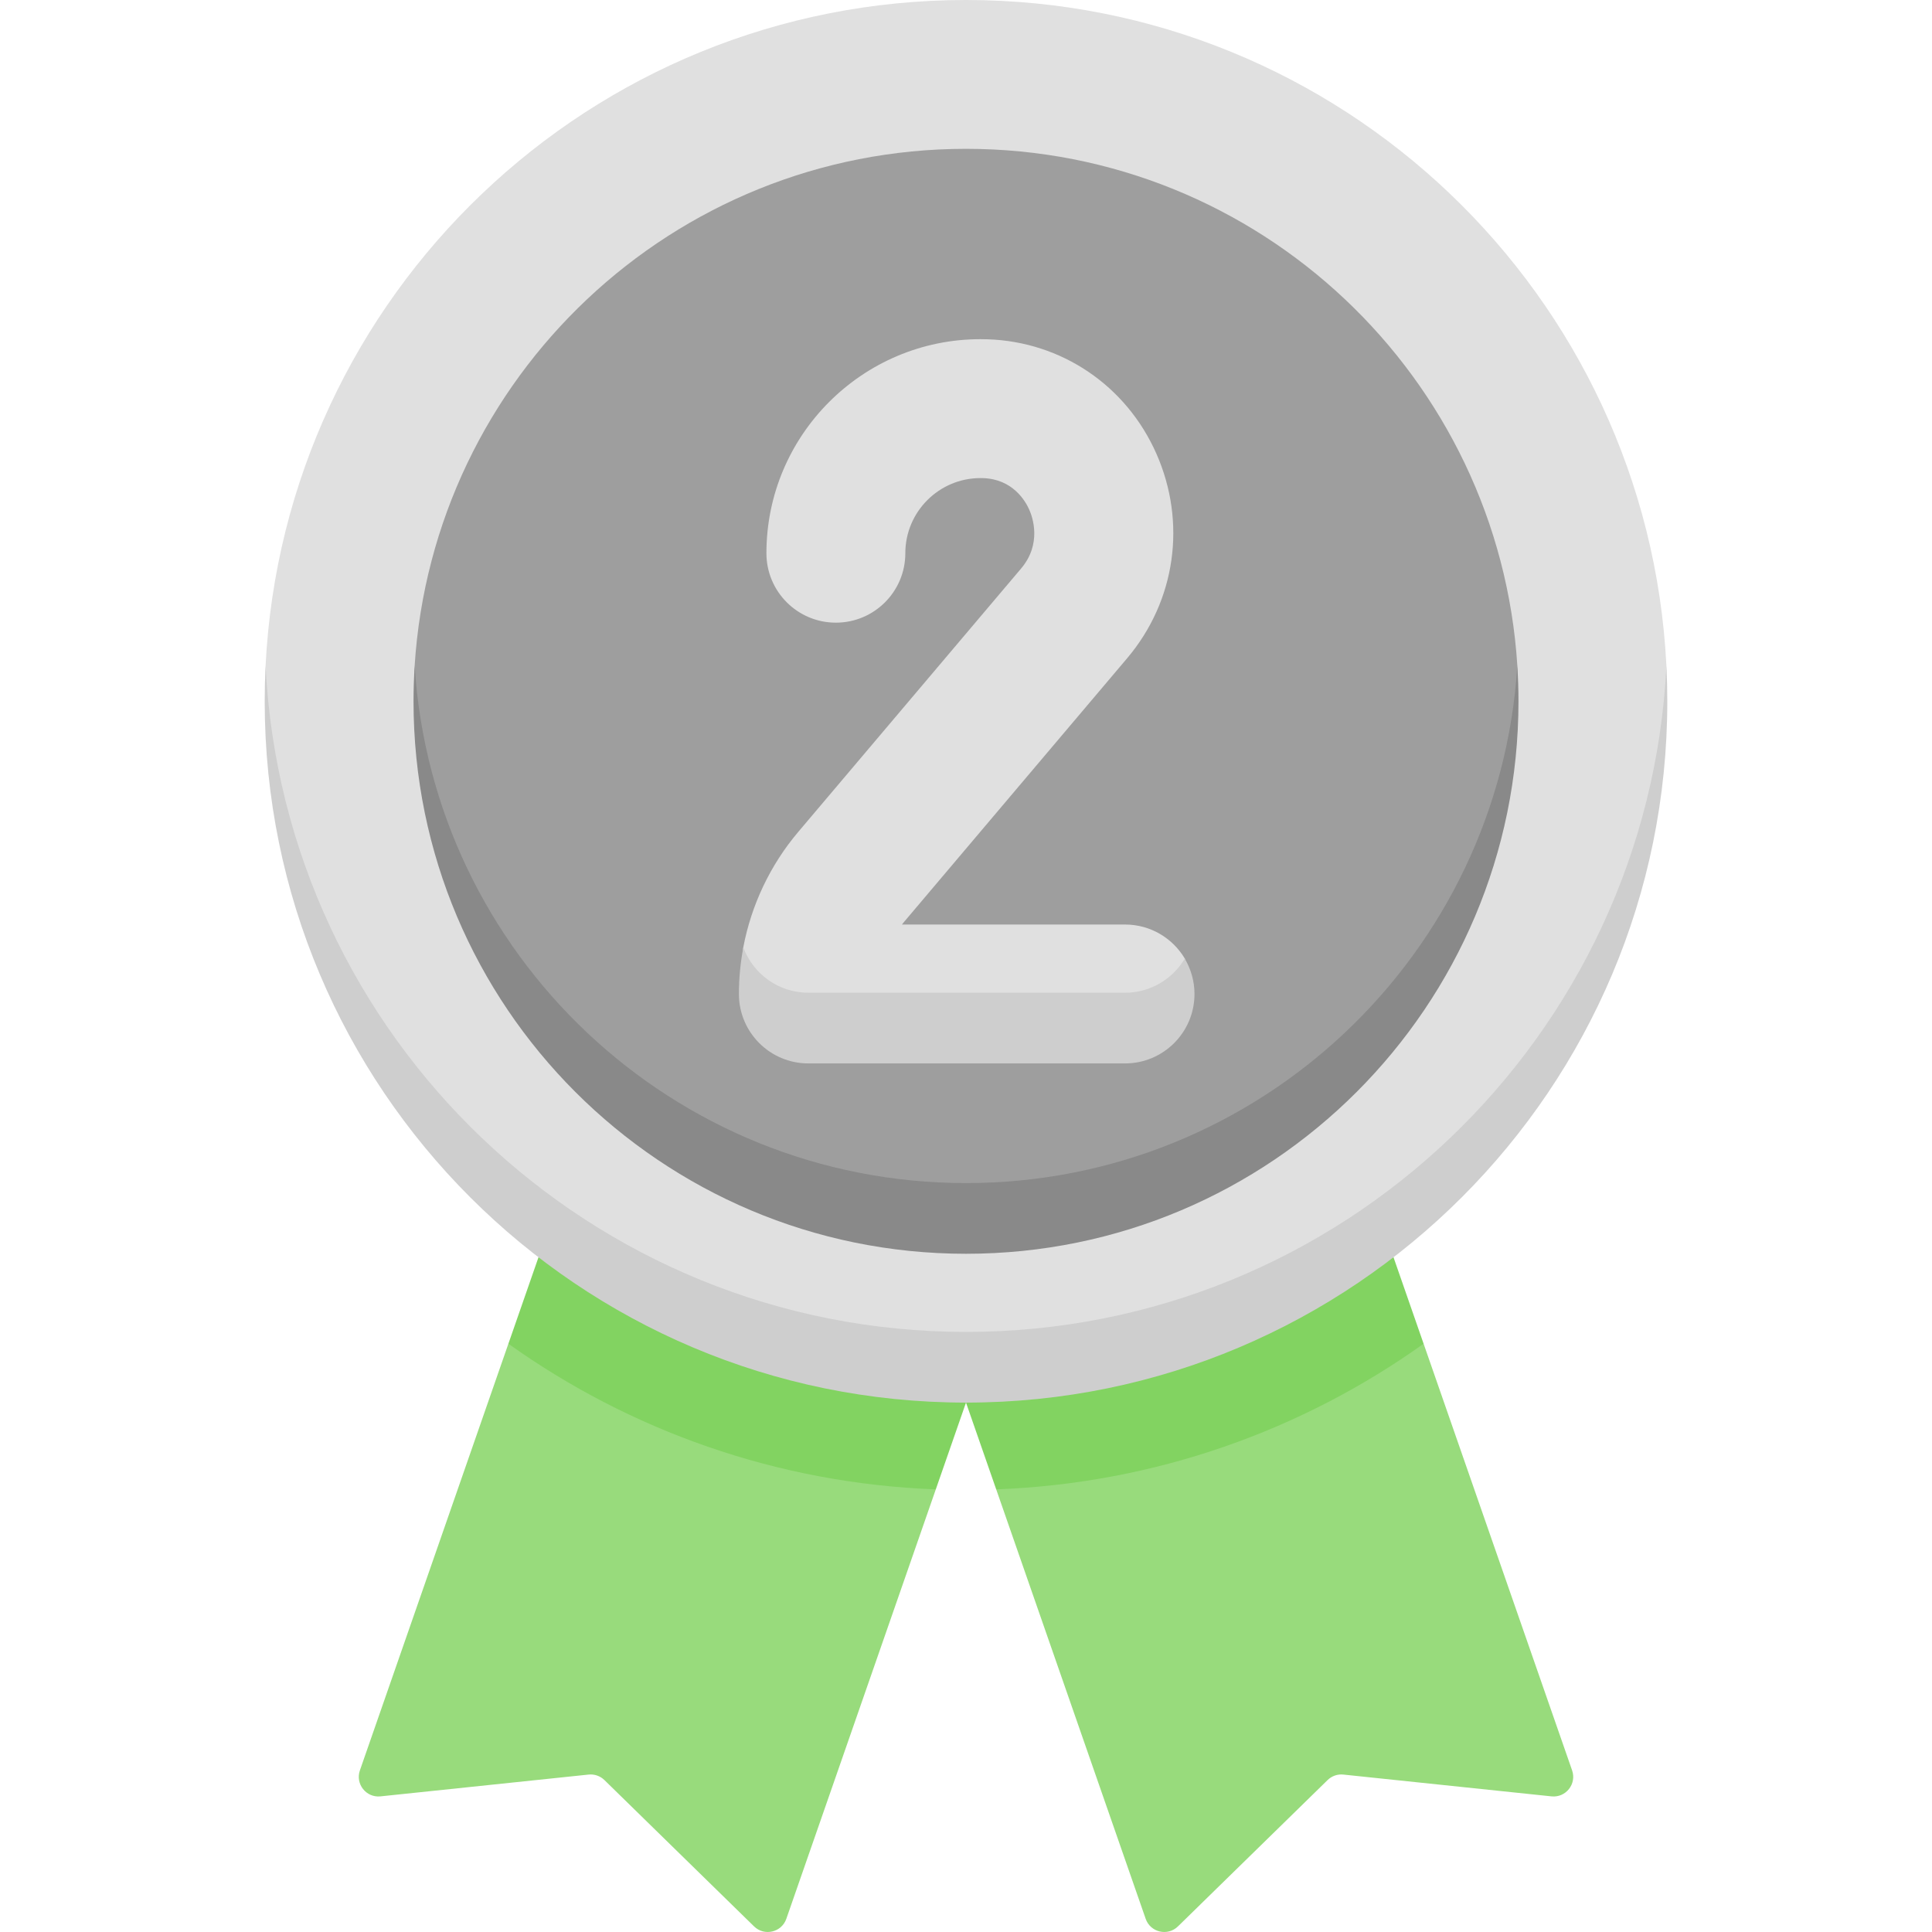
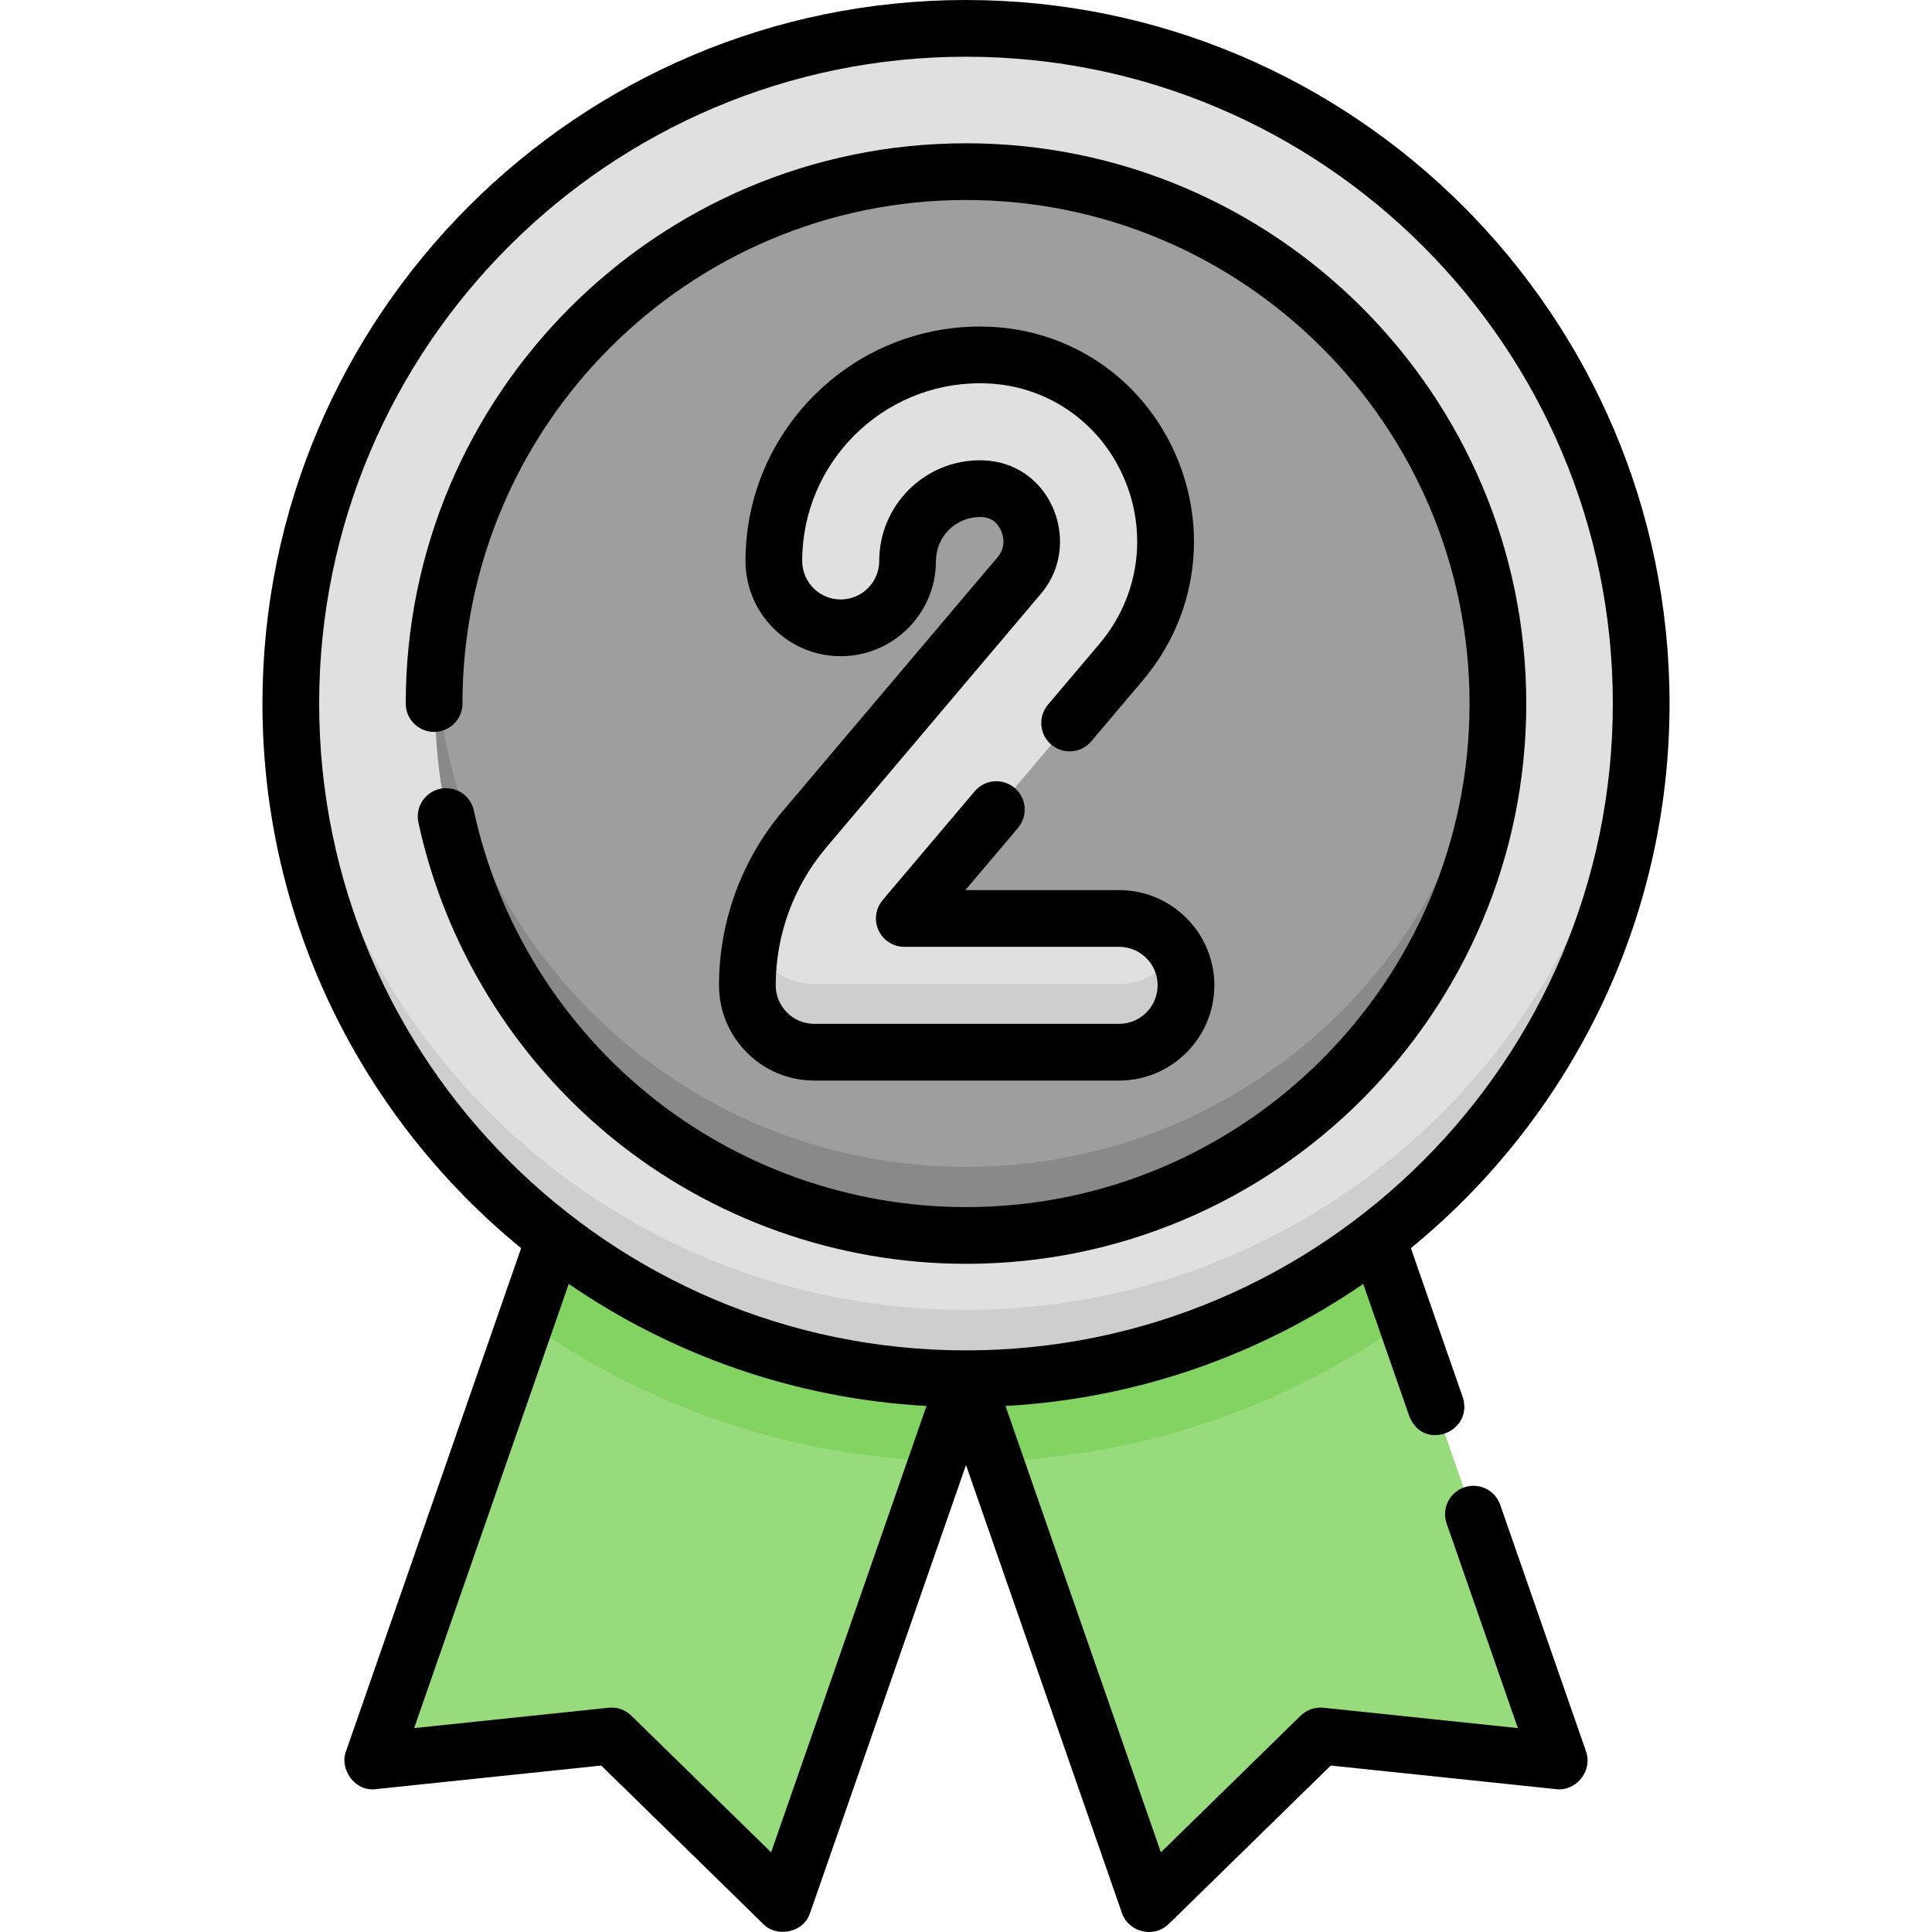
<svg xmlns="http://www.w3.org/2000/svg" id="Capa_1" enable-background="new 0 0 512 512" height="512" viewBox="0 0 512 512" width="512">
  <g>
    <g>
-       <path d="m235.468 382.791-82.53-28.542-18.209 1.855-39.353 113.066c-1.254 3.601 1.664 7.284 5.457 6.886l55.163-5.776c1.541-.161 3.073.372 4.181 1.455l39.655 38.779c2.726 2.666 7.3 1.591 8.553-2.01l39.611-113.805z" fill="#98db7c" />
-       <path d="m247.996 394.699 8.004-22.995-113.29-38.526-7.98 22.927c32.17 22.955 71.122 37.007 113.266 38.594z" fill="#82d361" />
-       <path d="m276.532 382.791 82.53-28.542 18.209 1.855 39.354 113.066c1.253 3.601-1.664 7.284-5.457 6.886l-55.163-5.776c-1.541-.161-3.073.372-4.18 1.455l-39.655 38.779c-2.726 2.666-7.3 1.591-8.553-2.01l-39.611-113.805z" fill="#98db7c" />
-       <path d="m264.004 394.699-8.004-22.995 113.29-38.526 7.98 22.927c-32.17 22.955-71.122 37.007-113.266 38.594z" fill="#82d361" />
-       <path d="m256 359.438c-185.62 0-185.774-179.85-185.62-182.953 4.879-98.291 86.118-176.485 185.62-176.485 99.436 0 180.633 78.09 185.61 176.288.161 3.168 0 183.15-185.61 183.15z" fill="#e0e0e0" />
-       <path d="m256 352.969c-99.502 0-180.738-78.194-185.618-176.485-.154 3.103-.234 6.226-.234 9.367 0 102.643 83.209 185.852 185.852 185.852s185.852-83.209 185.852-185.852c0-3.142-.08-6.264-.234-9.367-4.88 98.291-86.116 176.485-185.618 176.485z" fill="#cecece" />
-       <path d="m256 320.63c-146.412 0-146.313-141.048-146.117-144.146 4.831-76.496 68.403-137.044 146.117-137.044s141.286 60.548 146.117 137.044c.196 3.098 0 144.146-146.117 144.146z" fill="#9e9e9e" />
-       <path d="m256 313.529c-77.713 0-141.274-60.55-146.105-137.044-.196 3.098-.307 6.22-.307 9.367 0 80.861 65.551 146.412 146.412 146.412s146.412-65.551 146.412-146.412c0-3.148-.111-6.269-.307-9.367-4.831 76.494-68.392 137.044-146.105 137.044z" fill="#898989" />
-       <path d="m298.146 272.82h-83.922c-10.165 0-18.014-17.695-17.249-21.739 2.123-11.23 7.12-21.812 14.581-30.631l59.049-69.788c5.525-6.53 3.06-13.566 2.172-15.568-1.079-2.433-4.434-8.122-12.25-8.386-.226-.008-.461-.012-.696-.012-10.979 0-19.91 8.932-19.91 19.911 0 10.165-8.241 18.406-18.406 18.406s-18.406-8.24-18.406-18.406c0-31.276 25.445-56.723 56.722-56.723.647 0 1.291.011 1.932.033 19.57.66 36.682 12.254 44.665 30.255 8.102 18.27 5.143 39.064-7.722 54.268l-59.048 69.788c-.217.257-.43.517-.638.781h59.127c6.74 0 12.634 3.623 15.841 9.028 1.628 2.746-5.677 18.783-15.842 18.783z" fill="#e0e0e0" />
+       <path d="m256 365.128 48.336 138.872 45.41-44.406 63.168 6.614-48.066-138.096c-30.133 23.206-67.875 37.016-108.848 37.016z" fill="#98db7c" />
+       <path d="m256 365.128c-40.973 0-78.715-13.81-108.848-37.015l-48.066 138.095 63.168-6.614 45.41 44.406z" fill="#98db7c" />
+       <path d="m372.515 350.14-7.667-22.028c-30.132 23.206-67.875 37.015-108.848 37.015l7.69 22.094c40.491-1.525 77.916-15.026 108.825-37.081z" fill="#82d361" />
+       <path d="m248.31 387.221 7.69-22.094c-40.973 0-78.715-13.81-108.848-37.015l-7.667 22.028c30.909 22.055 68.334 35.556 108.825 37.081z" fill="#82d361" />
+       <ellipse cx="256" cy="186.564" fill="#e0e0e0" rx="178.564" ry="178.564" transform="matrix(.707 -.707 .707 .707 -56.94 235.663)" />
+       <path d="m256 347.128c-95.6 0-173.651-75.128-178.339-169.564-.148 2.982-.225 5.982-.225 9 0 98.618 79.946 178.564 178.564 178.564s178.564-79.946 178.564-178.564c0-3.018-.077-6.018-.225-9-4.688 94.436-82.739 169.564-178.339 169.564z" fill="#cecece" />
+       <ellipse cx="256" cy="186.564" fill="#9e9e9e" rx="140.67" ry="140.67" transform="matrix(.707 -.707 .707 .707 -56.94 235.663)" />
+       <path d="m256 309.234c-74.666 0-135.734-58.175-140.376-131.67-.188 2.977-.295 5.976-.295 9 0 77.69 62.98 140.67 140.67 140.67s140.67-62.98 140.67-140.67c0-3.024-.107-6.023-.295-9-4.64 73.495-65.708 131.67-140.374 131.67z" fill="#898989" />
+       <path d="m296.493 278.768h-80.631c-9.766 0-17.684-7.917-17.684-17.684 0-15.096 5.37-29.755 15.12-41.279l56.733-67.051c5.309-6.274 2.94-13.034 2.087-14.957-1.037-2.338-4.26-7.804-11.77-8.057-.217-.008-.442-.012-.669-.012-10.548 0-19.13 8.582-19.13 19.13 0 9.767-7.917 17.684-17.684 17.684-9.766 0-17.684-7.917-17.684-17.684 0-30.05 24.448-54.498 54.497-54.498.621 0 1.24.011 1.857.031 18.803.635 35.244 11.773 42.914 29.069 7.784 17.553 4.941 37.532-7.419 52.14l-56.733 67.051c-.209.247-.413.497-.613.75h56.809c9.766 0 17.684 7.917 17.684 17.684 0 9.766-7.917 17.683-17.684 17.683z" fill="#e0e0e0" />
      <g>
-         <path d="m298.146 263.085h-83.922c-7.91 0-14.635-4.999-17.238-12.002-.765 4.045-1.168 8.171-1.168 12.331 0 10.166 8.241 18.406 18.406 18.406h83.922c10.165 0 18.406-8.24 18.406-18.406 0-3.425-.953-6.621-2.582-9.367-3.207 5.404-9.084 9.038-15.824 9.038z" fill="#cecece" />
+         <path d="m296.493 260.768h-80.631c-7.6 0-14.061-4.803-16.562-11.532-.735 3.886-1.122 7.85-1.122 11.848 0 9.767 7.918 17.684 17.684 17.684h80.631c9.766 0 17.684-7.917 17.684-17.684 0-3.291-.915-6.361-2.481-9-3.081 5.193-8.727 8.684-15.203 8.684z" fill="#cecece" />
      </g>
+     </g>
+     <g>
+       <path d="m207.472 214.904c-10.916 12.903-16.928 29.317-16.928 46.219 0 13.915 11.32 25.236 25.236 25.236h80.798c13.915 0 25.237-11.321 25.237-25.236s-11.321-25.236-25.237-25.236h-40.743l13.944-16.479c2.681-3.169 2.286-7.911-.883-10.592-3.171-2.681-7.912-2.285-10.592.883l-23.776 28.099c-.265.314-.523.63-.778.952-1.783 2.261-2.117 5.342-.86 7.933s3.883 4.236 6.762 4.236h56.926c5.628 0 10.206 4.578 10.206 10.205s-4.578 10.205-10.206 10.205h-80.798c-5.627 0-10.205-4.578-10.205-10.205 0-13.352 4.749-26.318 13.372-36.511l56.851-67.189c6.469-7.646 5.908-16.837 3.224-22.891-3.361-7.575-10.243-12.262-18.411-12.538-.3-.01-.611-.016-.923-.016-14.714 0-26.685 11.971-26.685 26.685 0 5.627-4.578 10.205-10.205 10.205s-10.205-4.578-10.205-10.205c0-25.969 21.127-47.095 47.094-47.095.539 0 1.076.009 1.607.027 15.935.538 29.878 9.989 36.386 24.665 6.623 14.933 4.208 31.926-6.301 44.347l-13.656 16.139c-2.681 3.169-2.286 7.911.883 10.592 3.169 2.68 7.911 2.285 10.592-.883l13.656-16.139c14.262-16.857 17.545-39.905 8.568-60.149-8.864-19.987-27.877-32.859-49.624-33.594-.7-.023-1.404-.035-2.11-.035-34.256 0-62.125 27.87-62.125 62.126 0 13.915 11.32 25.236 25.236 25.236 13.915 0 25.236-11.321 25.236-25.236 0-6.426 5.228-11.654 11.654-11.654.142 0 .282.003.417.007 2.409.081 4.151 1.296 5.177 3.608.647 1.46 1.383 4.322-.958 7.089z" />
+       <path d="m404.477 186.449c0-81.871-66.606-148.477-148.477-148.477s-148.477 66.606-148.477 148.477c0 4.151 3.364 7.516 7.516 7.516 4.151 0 7.516-3.365 7.516-7.516 0-73.583 59.864-133.446 133.445-133.446s133.445 59.863 133.445 133.446-59.864 133.446-133.445 133.446c-30.67 0-60.618-10.66-84.329-30.018-23.387-19.093-39.759-45.757-46.101-75.081-.877-4.055-4.87-6.631-8.934-5.757-4.057.877-6.635 4.877-5.757 8.934 7.058 32.639 25.272 62.31 51.286 83.547 26.387 21.542 59.711 33.405 93.835 33.405 81.87.001 148.477-66.605 148.477-148.476z" />
+       <path d="m397.573 398.801c-1.363-3.92-5.642-5.992-9.569-4.627-3.919 1.364-5.991 5.648-4.627 9.568l18.873 54.223-51.527-5.396c-2.221-.228-4.437.537-6.038 2.102l-37.041 36.223-41.174-118.295c35.041-1.949 67.527-13.62 94.807-32.352l12.21 35.08c3.772 9.468 16.994 4.184 14.195-4.941l-13.785-39.606c41.815-34.22 68.552-86.209 68.552-144.33 0-102.809-83.641-186.45-186.449-186.45s-186.449 83.641-186.449 186.449c0 58.121 26.737 110.11 68.552 144.33l-46.44 133.422c-1.702 4.41 2.201 10.652 7.881 9.945l59.787-6.26 42.978 42.029c3.298 3.48 10.533 2.526 12.353-2.903l41.338-118.767 41.338 118.768c1.586 4.729 8.111 6.894 12.353 2.903l42.978-42.029 59.787 6.26c4.964.628 9.663-4.541 7.88-9.945zm-312.991-212.352c0-94.52 76.898-171.418 171.418-171.418s171.418 76.898 171.418 171.418-76.897 171.418-171.418 171.418-171.418-76.897-171.418-171.418zm119.774 304.445-37.041-36.223c-1.599-1.563-3.804-2.333-6.038-2.101l-51.527 5.395 40.974-117.718c27.28 18.732 59.766 30.403 94.807 32.352z" />
    </g>
  </g>
</svg>
